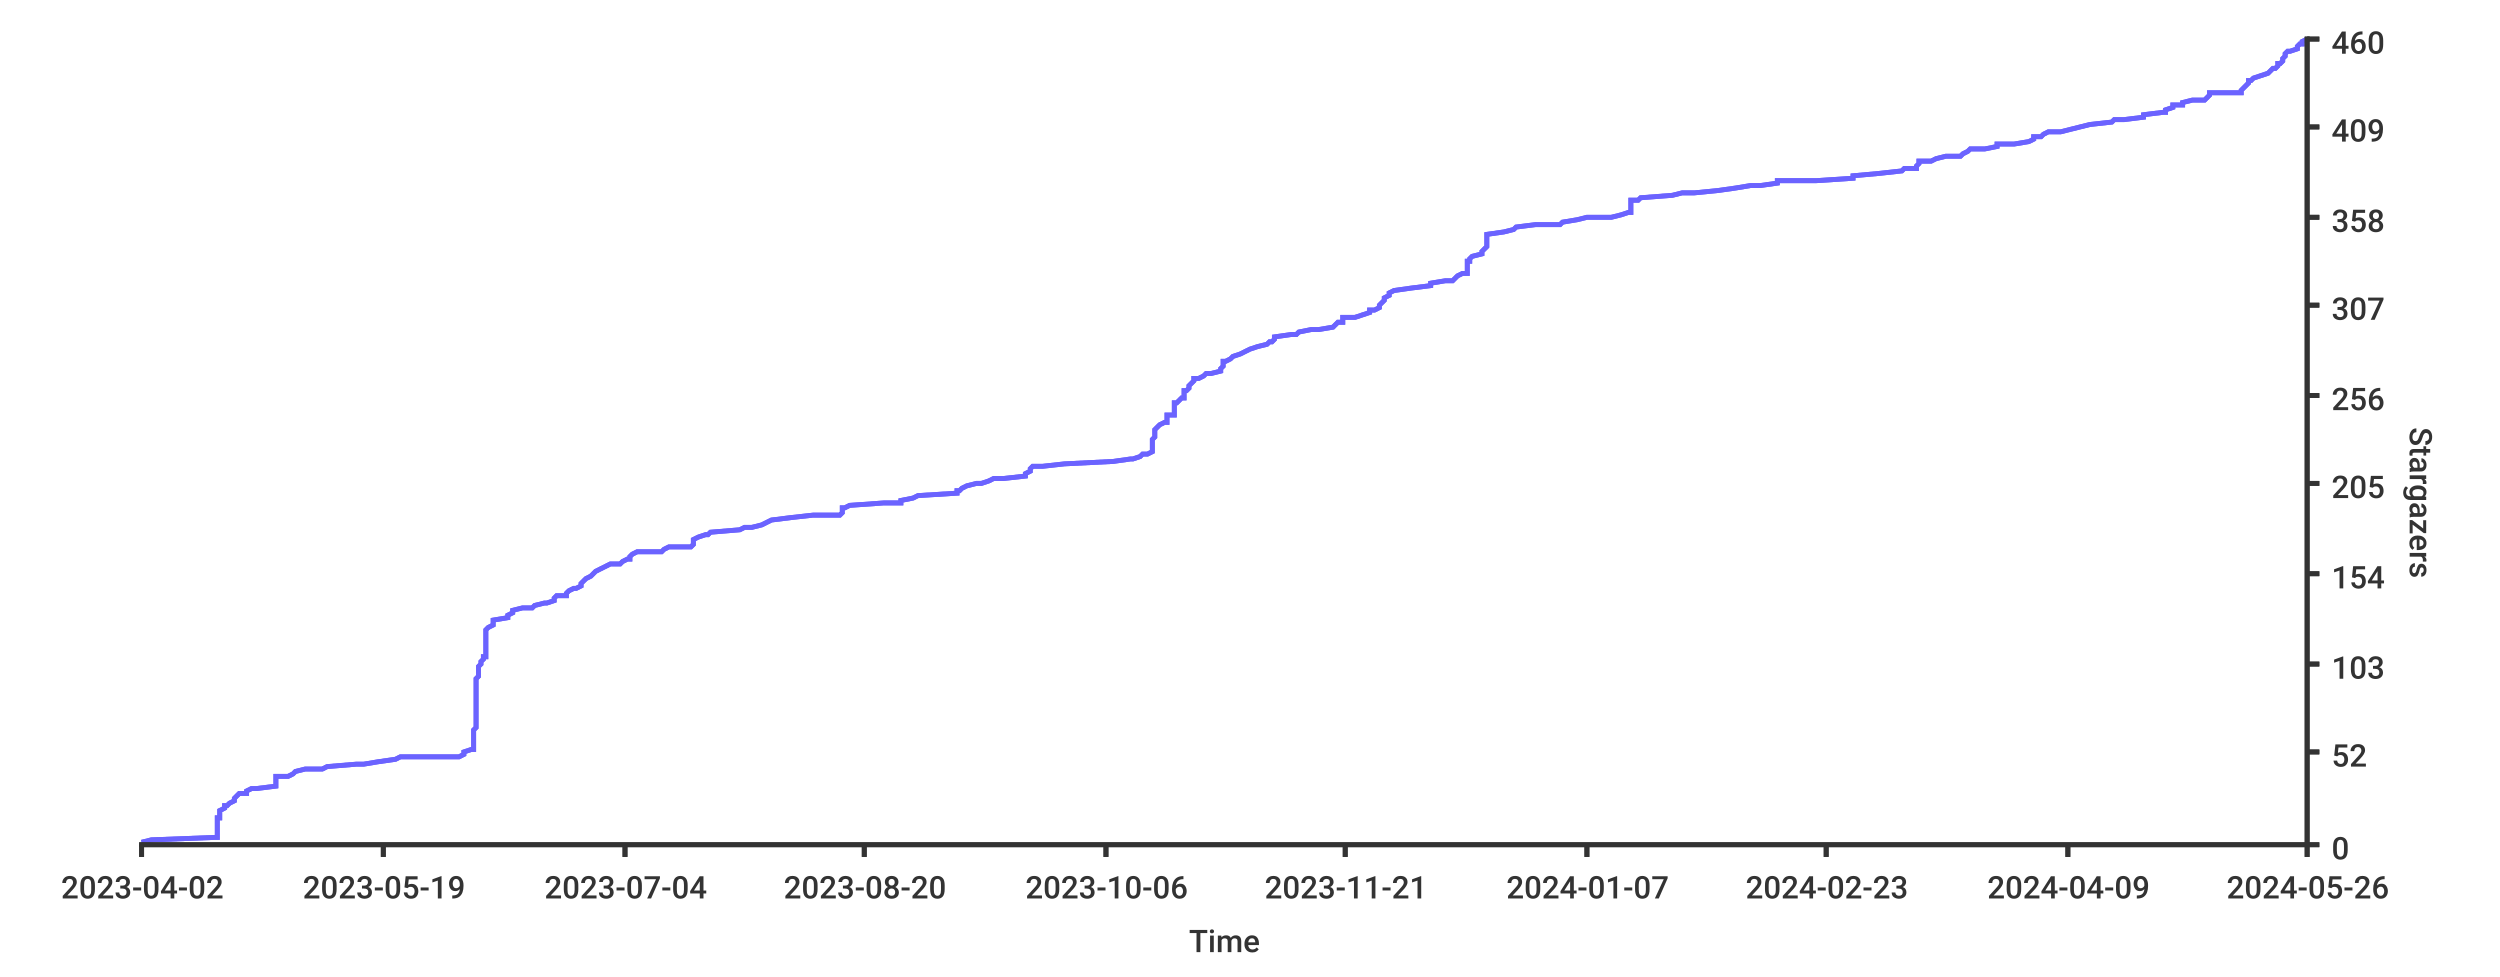
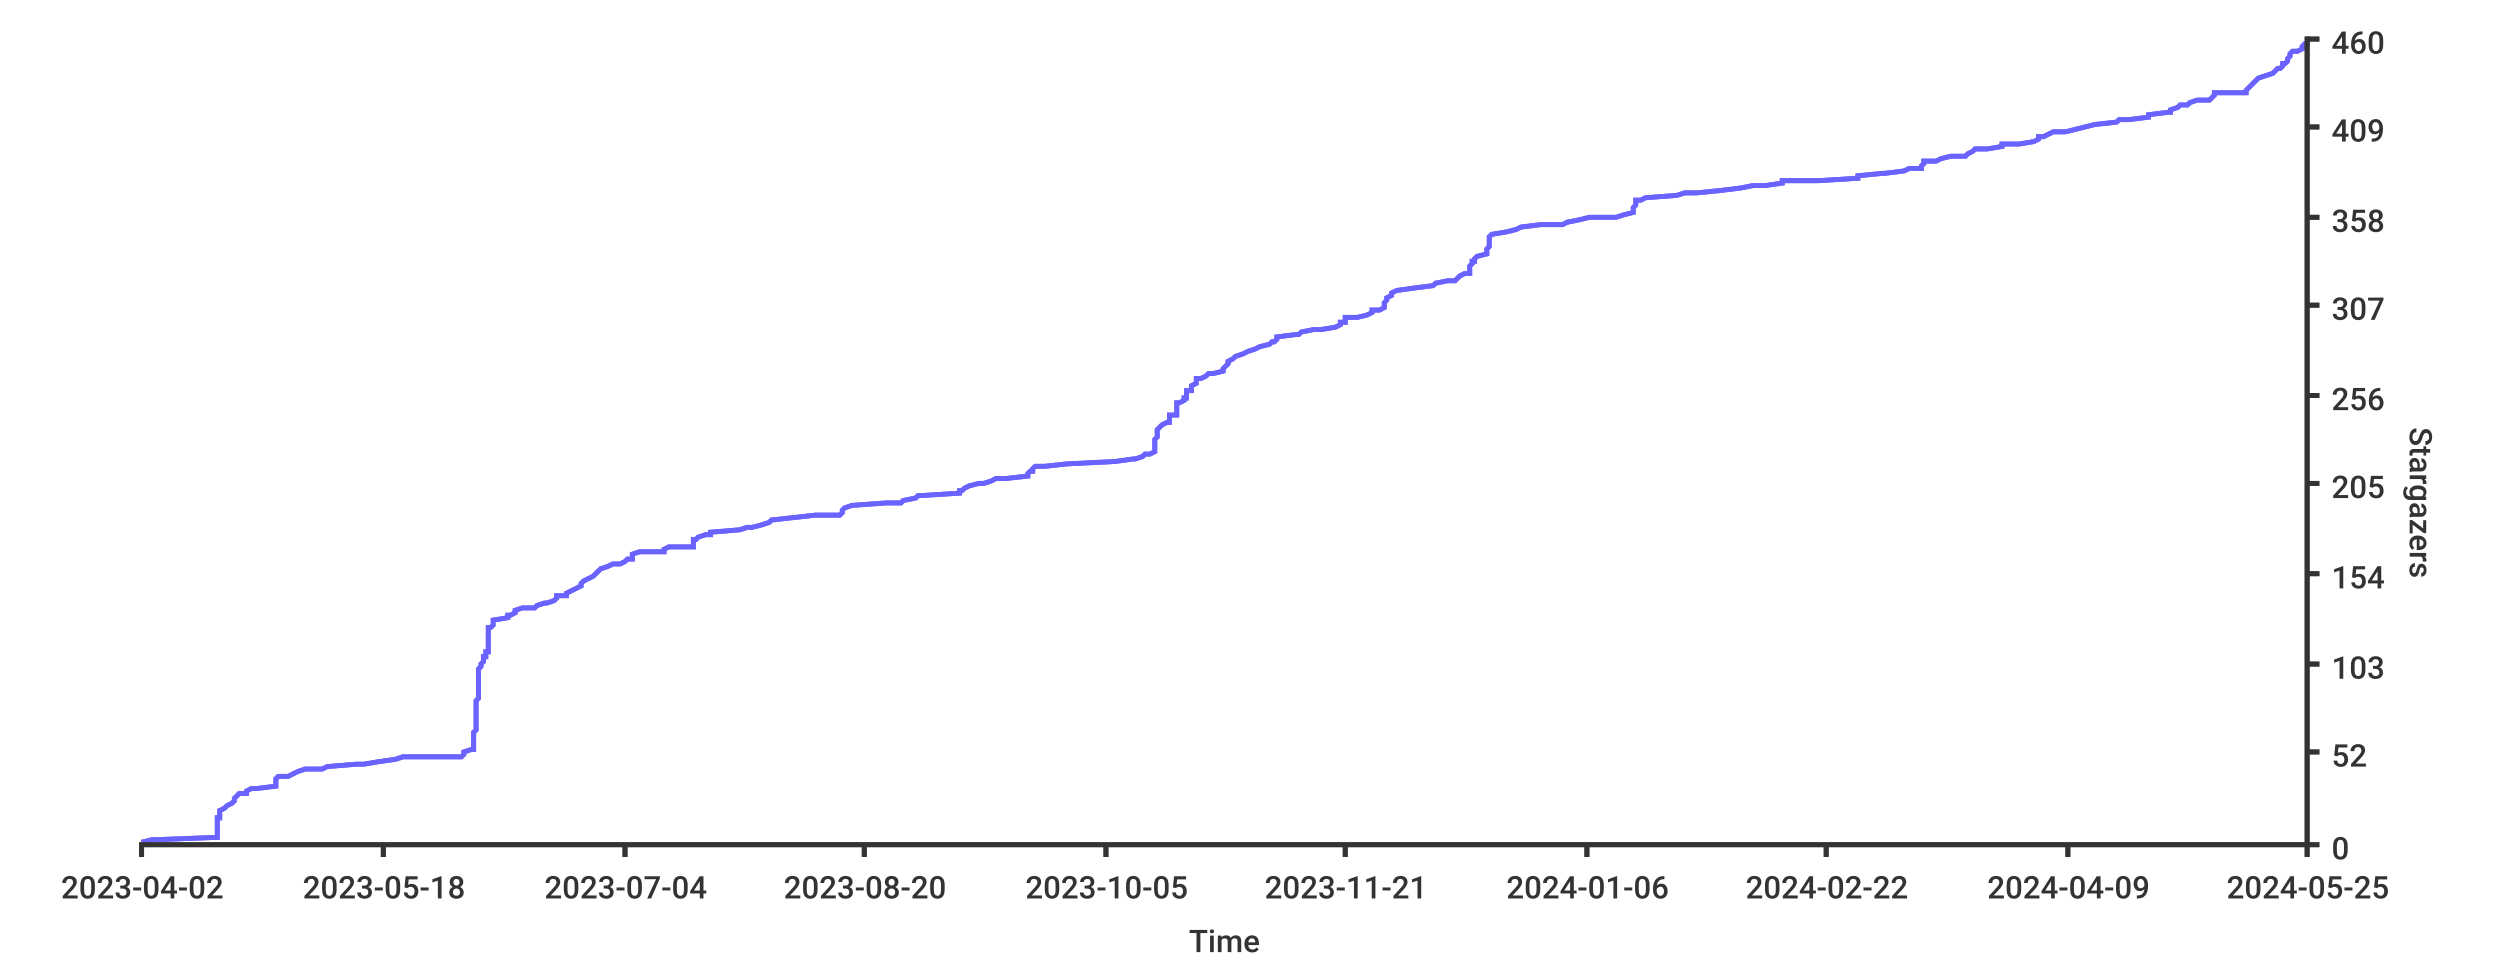
- <svg xmlns="http://www.w3.org/2000/svg" height="400px" width="1024px">
+ <svg xmlns="http://www.w3.org/2000/svg" width="1024px" height="400px">
  <style type="text/css">
path { fill: none; stroke: rgb(51,51,51); }
path.series { stroke: #6b63ff; }
rect.background { fill: rgb(255,255,255); stroke: none; }

text {
	stroke-width: 0;
	stroke: none;
	fill: rgba(51,51,51,1.0);
	font-size: 12.8px;
	font-family: 'Roboto Medium', sans-serif;
}
</style>
-   <rect x="0" y="0" width="1024px" height="400px" class="background" rx="8" />
-   <rect x="0" y="0" width="1024px" height="400px" class="background" rx="8" />
-   <path stroke-width="2" class="series" d="M 58 345 L 62 344 L 88 343 L 89 343 L 89 342 L 89 341 L 89 340 L 89 340 L 89 339 L 89 338 L 89 338 L 89 337 L 89 336 L 89 335 L 90 335 L 90 334 L 90 333 L 90 333 L 90 332 L 92 331 L 92 330 L 93 330 L 94 329 L 96 328 L 96 328 L 96 327 L 97 326 L 98 325 L 101 325 L 101 324 L 103 323 L 105 323 L 113 322 L 113 321 L 113 320 L 113 320 L 113 319 L 113 318 L 118 318 L 120 317 L 121 316 L 125 315 L 132 315 L 134 314 L 146 313 L 149 313 L 155 312 L 162 311 L 164 310 L 188 310 L 190 309 L 190 308 L 193 307 L 194 307 L 194 306 L 194 305 L 194 305 L 194 304 L 194 303 L 194 302 L 194 302 L 194 301 L 194 300 L 194 300 L 194 299 L 195 298 L 195 297 L 195 297 L 195 296 L 195 295 L 195 295 L 195 294 L 195 293 L 195 292 L 195 292 L 195 291 L 195 290 L 195 290 L 195 289 L 195 288 L 195 287 L 195 287 L 195 286 L 195 285 L 195 285 L 195 284 L 195 283 L 195 282 L 195 282 L 195 281 L 195 280 L 195 280 L 195 279 L 195 278 L 196 277 L 196 277 L 196 276 L 196 275 L 196 274 L 196 274 L 196 273 L 197 272 L 197 272 L 197 271 L 198 270 L 198 269 L 199 269 L 199 268 L 199 267 L 199 267 L 199 266 L 199 265 L 199 264 L 199 264 L 199 263 L 199 262 L 199 262 L 199 261 L 199 260 L 199 259 L 199 259 L 199 258 L 200 257 L 200 257 L 202 256 L 202 255 L 202 254 L 202 254 L 208 253 L 208 252 L 208 252 L 210 251 L 210 250 L 214 249 L 218 249 L 219 248 L 223 247 L 224 247 L 227 246 L 227 245 L 228 244 L 232 244 L 232 243 L 233 242 L 235 241 L 236 241 L 238 240 L 238 239 L 238 239 L 239 238 L 240 237 L 242 236 L 242 236 L 243 235 L 244 234 L 244 234 L 246 233 L 248 232 L 250 231 L 254 231 L 255 230 L 257 229 L 258 229 L 258 228 L 259 227 L 261 226 L 271 226 L 272 225 L 274 224 L 283 224 L 284 223 L 284 222 L 284 221 L 284 221 L 286 220 L 289 219 L 290 219 L 291 218 L 303 217 L 305 216 L 308 216 L 312 215 L 314 214 L 314 214 L 316 213 L 324 212 L 333 211 L 344 211 L 345 210 L 345 209 L 345 208 L 346 208 L 348 207 L 362 206 L 369 206 L 369 205 L 374 204 L 376 203 L 376 203 L 392 202 L 392 201 L 393 201 L 394 200 L 396 199 L 400 198 L 402 198 L 405 197 L 407 196 L 411 196 L 420 195 L 420 194 L 422 193 L 422 193 L 422 192 L 423 191 L 427 191 L 436 190 L 456 189 L 463 188 L 464 188 L 467 187 L 468 186 L 470 186 L 472 185 L 472 184 L 472 183 L 472 183 L 472 182 L 472 181 L 472 181 L 472 180 L 473 179 L 473 178 L 473 178 L 473 177 L 473 176 L 474 175 L 474 175 L 475 174 L 477 173 L 478 173 L 478 172 L 478 171 L 478 170 L 481 170 L 481 169 L 481 168 L 481 168 L 481 167 L 481 166 L 481 165 L 482 165 L 483 164 L 484 163 L 485 163 L 485 162 L 485 161 L 485 160 L 486 160 L 487 159 L 487 158 L 487 158 L 488 157 L 489 156 L 489 155 L 491 155 L 493 154 L 494 153 L 496 153 L 500 152 L 500 151 L 501 150 L 501 150 L 501 149 L 501 148 L 502 148 L 504 147 L 505 146 L 508 145 L 508 145 L 510 144 L 512 143 L 515 142 L 515 142 L 519 141 L 520 140 L 521 140 L 522 139 L 522 138 L 529 137 L 531 137 L 532 136 L 537 135 L 540 135 L 546 134 L 547 133 L 548 132 L 550 132 L 550 131 L 550 130 L 555 130 L 558 129 L 561 128 L 561 127 L 563 127 L 565 126 L 565 125 L 565 125 L 566 124 L 567 123 L 567 122 L 567 122 L 569 121 L 569 120 L 569 120 L 571 119 L 578 118 L 586 117 L 586 117 L 586 116 L 592 115 L 595 115 L 596 114 L 597 113 L 599 112 L 601 112 L 601 111 L 601 110 L 601 109 L 601 109 L 601 108 L 601 107 L 602 107 L 602 106 L 603 105 L 607 104 L 607 104 L 607 103 L 608 102 L 608 102 L 609 101 L 609 100 L 609 99 L 609 99 L 609 98 L 609 97 L 609 97 L 609 96 L 616 95 L 620 94 L 620 94 L 621 93 L 629 92 L 639 92 L 640 91 L 646 90 L 650 89 L 660 89 L 664 88 L 667 87 L 668 87 L 668 86 L 668 85 L 668 84 L 668 84 L 668 83 L 668 82 L 671 82 L 672 81 L 685 80 L 689 79 L 694 79 L 704 78 L 711 77 L 717 76 L 721 76 L 728 75 L 728 74 L 744 74 L 759 73 L 759 72 L 770 71 L 770 71 L 779 70 L 780 69 L 785 69 L 785 68 L 786 67 L 786 66 L 791 66 L 793 65 L 797 64 L 803 64 L 804 63 L 806 62 L 807 61 L 813 61 L 818 60 L 818 59 L 825 59 L 831 58 L 833 57 L 833 56 L 836 56 L 837 55 L 839 54 L 844 54 L 848 53 L 852 52 L 856 51 L 856 51 L 865 50 L 866 49 L 870 49 L 878 48 L 878 47 L 886 46 L 887 46 L 887 45 L 890 44 L 890 43 L 894 43 L 894 42 L 898 41 L 903 41 L 904 40 L 905 39 L 905 38 L 918 38 L 918 37 L 919 36 L 919 36 L 920 35 L 921 34 L 921 33 L 922 33 L 923 32 L 926 31 L 926 31 L 929 30 L 930 29 L 931 28 L 932 28 L 933 27 L 933 26 L 934 26 L 935 25 L 935 24 L 936 23 L 936 23 L 936 22 L 937 21 L 938 21 L 941 20 L 941 19 L 942 18 L 943 18 L 943 17 L 945 16" />
-   <path stroke-width="2" class="series" d="M 58 345 L 62 344 L 88 343 L 89 343 L 89 342 L 89 341 L 89 340 L 89 340 L 89 339 L 89 338 L 89 338 L 89 337 L 89 336 L 89 335 L 90 335 L 90 334 L 90 333 L 90 333 L 90 332 L 92 331 L 92 330 L 93 330 L 94 329 L 96 328 L 96 328 L 96 327 L 97 326 L 98 325 L 101 325 L 101 324 L 103 323 L 105 323 L 113 322 L 113 321 L 113 320 L 113 320 L 113 319 L 113 318 L 118 318 L 120 317 L 121 316 L 125 315 L 132 315 L 134 314 L 146 313 L 149 313 L 155 312 L 162 311 L 164 310 L 188 310 L 190 309 L 190 308 L 193 307 L 194 307 L 194 306 L 194 305 L 194 305 L 194 304 L 194 303 L 194 302 L 194 302 L 194 301 L 194 300 L 194 300 L 194 299 L 195 298 L 195 297 L 195 297 L 195 296 L 195 295 L 195 295 L 195 294 L 195 293 L 195 292 L 195 292 L 195 291 L 195 290 L 195 290 L 195 289 L 195 288 L 195 287 L 195 287 L 195 286 L 195 285 L 195 285 L 195 284 L 195 283 L 195 282 L 195 282 L 195 281 L 195 280 L 195 280 L 195 279 L 195 278 L 196 277 L 196 277 L 196 276 L 196 275 L 196 274 L 196 274 L 196 273 L 197 272 L 197 272 L 197 271 L 198 270 L 198 269 L 199 269 L 199 268 L 199 267 L 199 267 L 199 266 L 199 265 L 199 264 L 199 264 L 199 263 L 199 262 L 199 262 L 199 261 L 199 260 L 199 259 L 199 259 L 199 258 L 200 257 L 200 257 L 202 256 L 202 255 L 202 254 L 202 254 L 208 253 L 208 252 L 208 252 L 210 251 L 210 250 L 214 249 L 218 249 L 219 248 L 223 247 L 224 247 L 227 246 L 227 245 L 228 244 L 232 244 L 232 243 L 233 242 L 235 241 L 236 241 L 238 240 L 238 239 L 238 239 L 239 238 L 240 237 L 242 236 L 242 236 L 243 235 L 244 234 L 244 234 L 246 233 L 248 232 L 250 231 L 254 231 L 255 230 L 257 229 L 258 229 L 258 228 L 259 227 L 261 226 L 271 226 L 272 225 L 274 224 L 283 224 L 284 223 L 284 222 L 284 221 L 284 221 L 286 220 L 289 219 L 290 219 L 291 218 L 303 217 L 305 216 L 308 216 L 312 215 L 314 214 L 314 214 L 316 213 L 324 212 L 333 211 L 344 211 L 345 210 L 345 209 L 345 208 L 346 208 L 348 207 L 362 206 L 369 206 L 369 205 L 374 204 L 376 203 L 376 203 L 392 202 L 392 201 L 393 201 L 394 200 L 396 199 L 400 198 L 402 198 L 405 197 L 407 196 L 411 196 L 420 195 L 420 194 L 422 193 L 422 193 L 422 192 L 423 191 L 427 191 L 436 190 L 456 189 L 463 188 L 464 188 L 467 187 L 468 186 L 470 186 L 472 185 L 472 184 L 472 183 L 472 183 L 472 182 L 472 181 L 472 181 L 472 180 L 473 179 L 473 178 L 473 178 L 473 177 L 473 176 L 474 175 L 474 175 L 475 174 L 477 173 L 478 173 L 478 172 L 478 171 L 478 170 L 481 170 L 481 169 L 481 168 L 481 168 L 481 167 L 481 166 L 481 165 L 482 165 L 483 164 L 484 163 L 485 163 L 485 162 L 485 161 L 485 160 L 486 160 L 487 159 L 487 158 L 487 158 L 488 157 L 489 156 L 489 155 L 491 155 L 493 154 L 494 153 L 496 153 L 500 152 L 500 151 L 501 150 L 501 150 L 501 149 L 501 148 L 502 148 L 504 147 L 505 146 L 508 145 L 508 145 L 510 144 L 512 143 L 515 142 L 515 142 L 519 141 L 520 140 L 521 140 L 522 139 L 522 138 L 529 137 L 531 137 L 532 136 L 537 135 L 540 135 L 546 134 L 547 133 L 548 132 L 550 132 L 550 131 L 550 130 L 555 130 L 558 129 L 561 128 L 561 127 L 563 127 L 565 126 L 565 125 L 565 125 L 566 124 L 567 123 L 567 122 L 567 122 L 569 121 L 569 120 L 569 120 L 571 119 L 578 118 L 586 117 L 586 117 L 586 116 L 592 115 L 595 115 L 596 114 L 597 113 L 599 112 L 601 112 L 601 111 L 601 110 L 601 109 L 601 109 L 601 108 L 601 107 L 602 107 L 602 106 L 603 105 L 607 104 L 607 104 L 607 103 L 608 102 L 608 102 L 609 101 L 609 100 L 609 99 L 609 99 L 609 98 L 609 97 L 609 97 L 609 96 L 616 95 L 620 94 L 620 94 L 621 93 L 629 92 L 639 92 L 640 91 L 646 90 L 650 89 L 660 89 L 664 88 L 667 87 L 668 87 L 668 86 L 668 85 L 668 84 L 668 84 L 668 83 L 668 82 L 671 82 L 672 81 L 685 80 L 689 79 L 694 79 L 704 78 L 711 77 L 717 76 L 721 76 L 728 75 L 728 74 L 744 74 L 759 73 L 759 72 L 770 71 L 770 71 L 779 70 L 780 69 L 785 69 L 785 68 L 786 67 L 786 66 L 791 66 L 793 65 L 797 64 L 803 64 L 804 63 L 806 62 L 807 61 L 813 61 L 818 60 L 818 59 L 825 59 L 831 58 L 833 57 L 833 56 L 836 56 L 837 55 L 839 54 L 844 54 L 848 53 L 852 52 L 856 51 L 856 51 L 865 50 L 866 49 L 870 49 L 878 48 L 878 47 L 886 46 L 887 46 L 887 45 L 890 44 L 890 43 L 894 43 L 894 42 L 898 41 L 903 41 L 904 40 L 905 39 L 905 38 L 918 38 L 918 37 L 919 36 L 919 36 L 920 35 L 921 34 L 921 33 L 922 33 L 923 32 L 926 31 L 926 31 L 929 30 L 930 29 L 931 28 L 932 28 L 933 27 L 933 26 L 934 26 L 935 25 L 935 24 L 936 23 L 936 23 L 936 22 L 937 21 L 938 21 L 941 20 L 941 19 L 942 18 L 943 18 L 943 17 L 945 16" />
+   <rect y="0" width="1024px" height="400px" class="background" rx="8" x="0" />
+   <rect class="background" rx="8" x="0" y="0" width="1024px" height="400px" />
+   <path stroke-width="2" class="series" d="M 58 345 L 62 344 L 88 343 L 89 343 L 89 342 L 89 341 L 89 340 L 89 340 L 89 339 L 89 338 L 89 338 L 89 337 L 89 336 L 89 335 L 90 335 L 90 334 L 90 333 L 90 333 L 90 332 L 92 331 L 93 330 L 93 330 L 95 329 L 96 328 L 96 328 L 96 327 L 97 326 L 98 325 L 101 325 L 101 324 L 103 323 L 105 323 L 113 322 L 113 321 L 113 320 L 113 320 L 113 319 L 114 318 L 118 318 L 120 317 L 122 316 L 125 315 L 132 315 L 134 314 L 146 313 L 149 313 L 155 312 L 162 311 L 165 310 L 189 310 L 190 309 L 190 308 L 193 307 L 194 307 L 194 306 L 194 305 L 194 305 L 194 304 L 194 303 L 194 302 L 194 302 L 194 301 L 194 300 L 194 300 L 195 299 L 195 298 L 195 297 L 195 297 L 195 296 L 195 295 L 195 295 L 195 294 L 195 293 L 195 292 L 195 292 L 195 291 L 195 290 L 195 290 L 195 289 L 195 288 L 195 287 L 195 287 L 196 286 L 196 285 L 196 285 L 196 284 L 196 283 L 196 282 L 196 282 L 196 281 L 196 280 L 196 280 L 196 279 L 196 278 L 196 277 L 196 277 L 196 276 L 196 275 L 196 274 L 196 274 L 197 273 L 197 272 L 197 272 L 198 271 L 198 270 L 198 269 L 199 269 L 199 268 L 199 267 L 200 267 L 200 266 L 200 265 L 200 264 L 200 264 L 200 263 L 200 262 L 200 262 L 200 261 L 200 260 L 200 259 L 200 259 L 200 258 L 200 257 L 201 257 L 202 256 L 202 255 L 202 254 L 202 254 L 208 253 L 208 252 L 209 252 L 211 251 L 211 250 L 214 249 L 219 249 L 220 248 L 223 247 L 224 247 L 227 246 L 228 245 L 228 244 L 232 244 L 232 243 L 234 242 L 236 241 L 236 241 L 238 240 L 238 239 L 238 239 L 239 238 L 241 237 L 243 236 L 243 236 L 244 235 L 245 234 L 245 234 L 246 233 L 249 232 L 251 231 L 254 231 L 256 230 L 257 229 L 259 229 L 259 228 L 259 227 L 262 226 L 272 226 L 272 225 L 274 224 L 284 224 L 284 223 L 284 222 L 284 221 L 285 221 L 286 220 L 289 219 L 291 219 L 291 218 L 303 217 L 306 216 L 308 216 L 312 215 L 315 214 L 315 214 L 316 213 L 325 212 L 334 211 L 344 211 L 345 210 L 345 209 L 346 208 L 346 208 L 349 207 L 363 206 L 369 206 L 370 205 L 375 204 L 376 203 L 377 203 L 393 202 L 393 201 L 394 201 L 395 200 L 397 199 L 401 198 L 403 198 L 406 197 L 408 196 L 412 196 L 421 195 L 421 194 L 422 193 L 423 193 L 423 192 L 424 191 L 428 191 L 437 190 L 457 189 L 464 188 L 465 188 L 468 187 L 469 186 L 471 186 L 473 185 L 473 184 L 473 183 L 473 183 L 473 182 L 473 181 L 473 181 L 473 180 L 474 179 L 474 178 L 474 178 L 474 177 L 474 176 L 475 175 L 475 175 L 476 174 L 478 173 L 479 173 L 479 172 L 479 171 L 479 170 L 482 170 L 482 169 L 482 168 L 482 168 L 482 167 L 482 166 L 482 165 L 483 165 L 485 164 L 485 163 L 486 163 L 486 162 L 486 161 L 486 160 L 488 160 L 488 159 L 488 158 L 488 158 L 490 157 L 490 156 L 490 155 L 492 155 L 494 154 L 495 153 L 497 153 L 501 152 L 501 151 L 502 150 L 502 150 L 503 149 L 503 148 L 503 148 L 505 147 L 506 146 L 509 145 L 509 145 L 511 144 L 514 143 L 516 142 L 516 142 L 520 141 L 521 140 L 522 140 L 523 139 L 523 138 L 531 137 L 532 137 L 533 136 L 538 135 L 541 135 L 547 134 L 549 133 L 549 132 L 551 132 L 551 131 L 551 130 L 556 130 L 560 129 L 562 128 L 562 127 L 565 127 L 567 126 L 567 125 L 567 125 L 567 124 L 568 123 L 568 122 L 568 122 L 570 121 L 570 120 L 570 120 L 572 119 L 579 118 L 587 117 L 587 117 L 588 116 L 593 115 L 596 115 L 597 114 L 598 113 L 600 112 L 602 112 L 602 111 L 602 110 L 602 109 L 602 109 L 603 108 L 603 107 L 604 107 L 604 106 L 605 105 L 609 104 L 609 104 L 609 103 L 609 102 L 609 102 L 610 101 L 610 100 L 610 99 L 610 99 L 610 98 L 610 97 L 610 97 L 611 96 L 617 95 L 621 94 L 621 94 L 623 93 L 631 92 L 640 92 L 642 91 L 647 90 L 651 89 L 662 89 L 665 88 L 669 87 L 669 87 L 669 86 L 669 85 L 670 84 L 670 84 L 670 83 L 670 82 L 672 82 L 674 81 L 687 80 L 690 79 L 695 79 L 705 78 L 713 77 L 718 76 L 723 76 L 730 75 L 730 74 L 745 74 L 761 73 L 761 72 L 771 71 L 772 71 L 780 70 L 782 69 L 787 69 L 787 68 L 788 67 L 788 66 L 793 66 L 795 65 L 799 64 L 805 64 L 806 63 L 808 62 L 809 61 L 814 61 L 820 60 L 820 59 L 827 59 L 833 58 L 835 57 L 835 56 L 837 56 L 839 55 L 841 54 L 846 54 L 850 53 L 854 52 L 858 51 L 858 51 L 867 50 L 868 49 L 872 49 L 880 48 L 880 47 L 888 46 L 889 46 L 889 45 L 892 44 L 893 43 L 896 43 L 897 42 L 900 41 L 905 41 L 906 40 L 907 39 L 907 38 L 920 38 L 920 37 L 921 36 L 921 36 L 922 35 L 923 34 L 924 33 L 924 33 L 925 32 L 928 31 L 928 31 L 931 30 L 932 29 L 933 28 L 934 28 L 935 27 L 935 26 L 936 26 L 937 25 L 937 24 L 938 23 L 938 23 L 938 22 L 939 21 L 941 21 L 943 20 L 943 19 L 944 18 L 945 18 L 945 17" />
+   <path d="M 58 345 L 62 344 L 88 343 L 89 343 L 89 342 L 89 341 L 89 340 L 89 340 L 89 339 L 89 338 L 89 338 L 89 337 L 89 336 L 89 335 L 90 335 L 90 334 L 90 333 L 90 333 L 90 332 L 92 331 L 93 330 L 93 330 L 95 329 L 96 328 L 96 328 L 96 327 L 97 326 L 98 325 L 101 325 L 101 324 L 103 323 L 105 323 L 113 322 L 113 321 L 113 320 L 113 320 L 113 319 L 114 318 L 118 318 L 120 317 L 122 316 L 125 315 L 132 315 L 134 314 L 146 313 L 149 313 L 155 312 L 162 311 L 165 310 L 189 310 L 190 309 L 190 308 L 193 307 L 194 307 L 194 306 L 194 305 L 194 305 L 194 304 L 194 303 L 194 302 L 194 302 L 194 301 L 194 300 L 194 300 L 195 299 L 195 298 L 195 297 L 195 297 L 195 296 L 195 295 L 195 295 L 195 294 L 195 293 L 195 292 L 195 292 L 195 291 L 195 290 L 195 290 L 195 289 L 195 288 L 195 287 L 195 287 L 196 286 L 196 285 L 196 285 L 196 284 L 196 283 L 196 282 L 196 282 L 196 281 L 196 280 L 196 280 L 196 279 L 196 278 L 196 277 L 196 277 L 196 276 L 196 275 L 196 274 L 196 274 L 197 273 L 197 272 L 197 272 L 198 271 L 198 270 L 198 269 L 199 269 L 199 268 L 199 267 L 200 267 L 200 266 L 200 265 L 200 264 L 200 264 L 200 263 L 200 262 L 200 262 L 200 261 L 200 260 L 200 259 L 200 259 L 200 258 L 200 257 L 201 257 L 202 256 L 202 255 L 202 254 L 202 254 L 208 253 L 208 252 L 209 252 L 211 251 L 211 250 L 214 249 L 219 249 L 220 248 L 223 247 L 224 247 L 227 246 L 228 245 L 228 244 L 232 244 L 232 243 L 234 242 L 236 241 L 236 241 L 238 240 L 238 239 L 238 239 L 239 238 L 241 237 L 243 236 L 243 236 L 244 235 L 245 234 L 245 234 L 246 233 L 249 232 L 251 231 L 254 231 L 256 230 L 257 229 L 259 229 L 259 228 L 259 227 L 262 226 L 272 226 L 272 225 L 274 224 L 284 224 L 284 223 L 284 222 L 284 221 L 285 221 L 286 220 L 289 219 L 291 219 L 291 218 L 303 217 L 306 216 L 308 216 L 312 215 L 315 214 L 315 214 L 316 213 L 325 212 L 334 211 L 344 211 L 345 210 L 345 209 L 346 208 L 346 208 L 349 207 L 363 206 L 369 206 L 370 205 L 375 204 L 376 203 L 377 203 L 393 202 L 393 201 L 394 201 L 395 200 L 397 199 L 401 198 L 403 198 L 406 197 L 408 196 L 412 196 L 421 195 L 421 194 L 422 193 L 423 193 L 423 192 L 424 191 L 428 191 L 437 190 L 457 189 L 464 188 L 465 188 L 468 187 L 469 186 L 471 186 L 473 185 L 473 184 L 473 183 L 473 183 L 473 182 L 473 181 L 473 181 L 473 180 L 474 179 L 474 178 L 474 178 L 474 177 L 474 176 L 475 175 L 475 175 L 476 174 L 478 173 L 479 173 L 479 172 L 479 171 L 479 170 L 482 170 L 482 169 L 482 168 L 482 168 L 482 167 L 482 166 L 482 165 L 483 165 L 485 164 L 485 163 L 486 163 L 486 162 L 486 161 L 486 160 L 488 160 L 488 159 L 488 158 L 488 158 L 490 157 L 490 156 L 490 155 L 492 155 L 494 154 L 495 153 L 497 153 L 501 152 L 501 151 L 502 150 L 502 150 L 503 149 L 503 148 L 503 148 L 505 147 L 506 146 L 509 145 L 509 145 L 511 144 L 514 143 L 516 142 L 516 142 L 520 141 L 521 140 L 522 140 L 523 139 L 523 138 L 531 137 L 532 137 L 533 136 L 538 135 L 541 135 L 547 134 L 549 133 L 549 132 L 551 132 L 551 131 L 551 130 L 556 130 L 560 129 L 562 128 L 562 127 L 565 127 L 567 126 L 567 125 L 567 125 L 567 124 L 568 123 L 568 122 L 568 122 L 570 121 L 570 120 L 570 120 L 572 119 L 579 118 L 587 117 L 587 117 L 588 116 L 593 115 L 596 115 L 597 114 L 598 113 L 600 112 L 602 112 L 602 111 L 602 110 L 602 109 L 602 109 L 603 108 L 603 107 L 604 107 L 604 106 L 605 105 L 609 104 L 609 104 L 609 103 L 609 102 L 609 102 L 610 101 L 610 100 L 610 99 L 610 99 L 610 98 L 610 97 L 610 97 L 611 96 L 617 95 L 621 94 L 621 94 L 623 93 L 631 92 L 640 92 L 642 91 L 647 90 L 651 89 L 662 89 L 665 88 L 669 87 L 669 87 L 669 86 L 669 85 L 670 84 L 670 84 L 670 83 L 670 82 L 672 82 L 674 81 L 687 80 L 690 79 L 695 79 L 705 78 L 713 77 L 718 76 L 723 76 L 730 75 L 730 74 L 745 74 L 761 73 L 761 72 L 771 71 L 772 71 L 780 70 L 782 69 L 787 69 L 787 68 L 788 67 L 788 66 L 793 66 L 795 65 L 799 64 L 805 64 L 806 63 L 808 62 L 809 61 L 814 61 L 820 60 L 820 59 L 827 59 L 833 58 L 835 57 L 835 56 L 837 56 L 839 55 L 841 54 L 846 54 L 850 53 L 854 52 L 858 51 L 858 51 L 867 50 L 868 49 L 872 49 L 880 48 L 880 47 L 888 46 L 889 46 L 889 45 L 892 44 L 893 43 L 896 43 L 897 42 L 900 41 L 905 41 L 906 40 L 907 39 L 907 38 L 920 38 L 920 37 L 921 36 L 921 36 L 922 35 L 923 34 L 924 33 L 924 33 L 925 32 L 928 31 L 928 31 L 931 30 L 932 29 L 933 28 L 934 28 L 935 27 L 935 26 L 936 26 L 937 25 L 937 24 L 938 23 L 938 23 L 938 22 L 939 21 L 941 21 L 943 20 L 943 19 L 944 18 L 945 18 L 945 17" stroke-width="2" class="series" />
  <path stroke-width="2" d="M 945 346 L 945 15" />
  <path stroke-width="2" d="M 945 346 L 945 15" />
  <path stroke-width="2" d="M 945 346 L 950 346" />
  <path stroke-width="2" d="M 945 346 L 950 346" />
  <text x="955" y="352">0</text>
-   <path stroke-width="2" d="M 945 308 L 950 308" />
+   <path d="M 945 308 L 950 308" stroke-width="2" />
  <path stroke-width="2" d="M 945 308 L 950 308" />
  <text x="955" y="314">52</text>
-   <path stroke-width="2" d="M 945 272 L 950 272" />
+   <path d="M 945 272 L 950 272" stroke-width="2" />
  <path stroke-width="2" d="M 945 272 L 950 272" />
  <text x="955" y="278">103</text>
  <path stroke-width="2" d="M 945 235 L 950 235" />
  <path stroke-width="2" d="M 945 235 L 950 235" />
  <text x="955" y="241">154</text>
  <path stroke-width="2" d="M 945 198 L 950 198" />
-   <path d="M 945 198 L 950 198" stroke-width="2" />
+   <path stroke-width="2" d="M 945 198 L 950 198" />
  <text x="955" y="204">205</text>
-   <path stroke-width="2" d="M 945 162 L 950 162" />
+   <path d="M 945 162 L 950 162" stroke-width="2" />
  <path d="M 945 162 L 950 162" stroke-width="2" />
  <text x="955" y="168">256</text>
  <path stroke-width="2" d="M 945 125 L 950 125" />
  <path stroke-width="2" d="M 945 125 L 950 125" />
  <text x="955" y="131">307</text>
  <path stroke-width="2" d="M 945 89 L 950 89" />
-   <path stroke-width="2" d="M 945 89 L 950 89" />
+   <path d="M 945 89 L 950 89" stroke-width="2" />
  <text x="955" y="95">358</text>
  <path stroke-width="2" d="M 945 52 L 950 52" />
  <path stroke-width="2" d="M 945 52 L 950 52" />
  <text x="955" y="58">409</text>
-   <path d="M 945 16 L 950 16" stroke-width="2" />
+   <path stroke-width="2" d="M 945 16 L 950 16" />
  <path stroke-width="2" d="M 945 16 L 950 16" />
  <text x="955" y="22">460</text>
  <text x="987" y="175" transform="rotate(90.00,987,175)">Stargazers</text>
  <path stroke-width="2" d="M 57 346 L 945 346" />
  <path stroke-width="2" d="M 57 346 L 945 346" />
  <path stroke-width="2" d="M 58 346 L 58 351" />
  <path stroke-width="2" d="M 58 346 L 58 351" />
  <text x="25" y="368">2023-04-02</text>
  <path stroke-width="2" d="M 157 346 L 157 351" />
  <path stroke-width="2" d="M 157 346 L 157 351" />
-   <text x="124" y="368">2023-05-19</text>
+   <text x="124" y="368">2023-05-18</text>
  <path stroke-width="2" d="M 256 346 L 256 351" />
  <path stroke-width="2" d="M 256 346 L 256 351" />
-   <text x="223" y="368">2023-07-04</text>
+   <text y="368" x="223">2023-07-04</text>
  <path stroke-width="2" d="M 354 346 L 354 351" />
  <path stroke-width="2" d="M 354 346 L 354 351" />
-   <text x="321" y="368">2023-08-20</text>
+   <text y="368" x="321">2023-08-20</text>
+   <path d="M 453 346 L 453 351" stroke-width="2" />
  <path stroke-width="2" d="M 453 346 L 453 351" />
-   <path stroke-width="2" d="M 453 346 L 453 351" />
-   <text x="420" y="368">2023-10-06</text>
+   <text x="420" y="368">2023-10-05</text>
  <path stroke-width="2" d="M 551 346 L 551 351" />
  <path stroke-width="2" d="M 551 346 L 551 351" />
  <text x="518" y="368">2023-11-21</text>
  <path stroke-width="2" d="M 650 346 L 650 351" />
  <path stroke-width="2" d="M 650 346 L 650 351" />
-   <text x="617" y="368">2024-01-07</text>
+   <text x="617" y="368">2024-01-06</text>
  <path stroke-width="2" d="M 748 346 L 748 351" />
  <path stroke-width="2" d="M 748 346 L 748 351" />
-   <text x="715" y="368">2024-02-23</text>
+   <text x="715" y="368">2024-02-22</text>
  <path stroke-width="2" d="M 847 346 L 847 351" />
  <path stroke-width="2" d="M 847 346 L 847 351" />
  <text x="814" y="368">2024-04-09</text>
  <path stroke-width="2" d="M 945 346 L 945 351" />
  <path stroke-width="2" d="M 945 346 L 945 351" />
-   <text x="912" y="368">2024-05-26</text>
+   <text x="912" y="368">2024-05-25</text>
  <text x="487" y="390">Time</text>
</svg>
